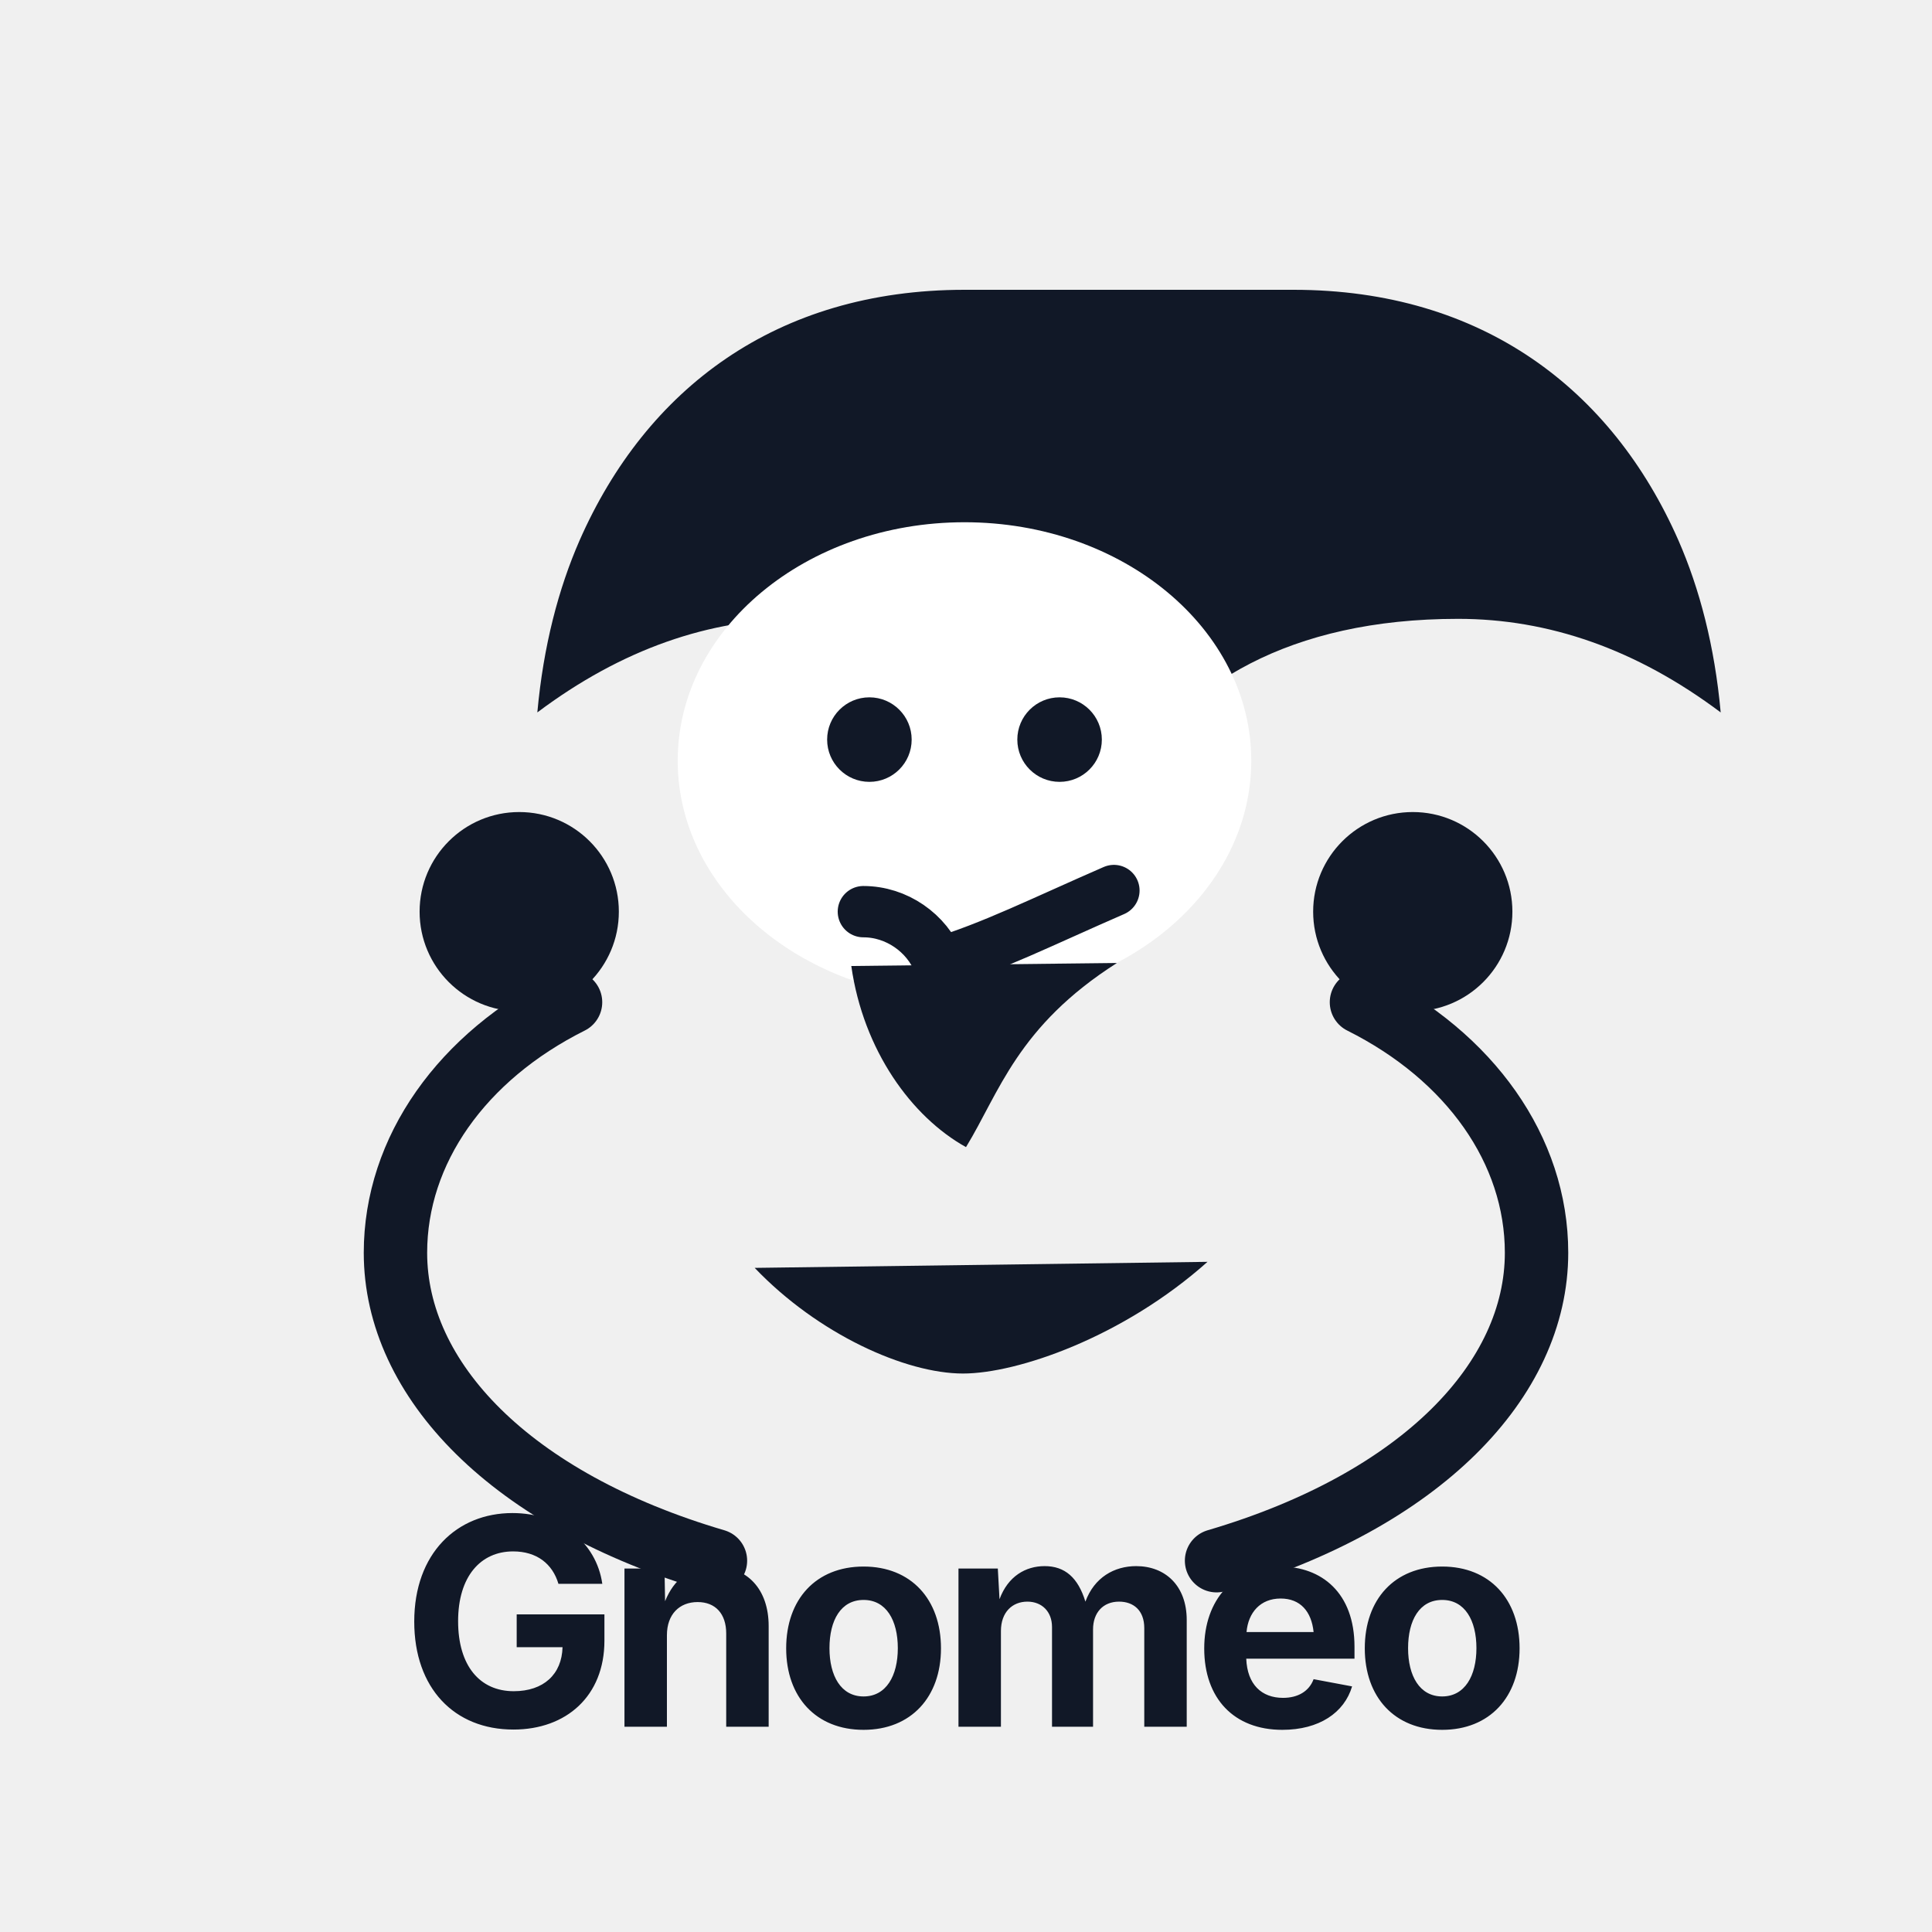
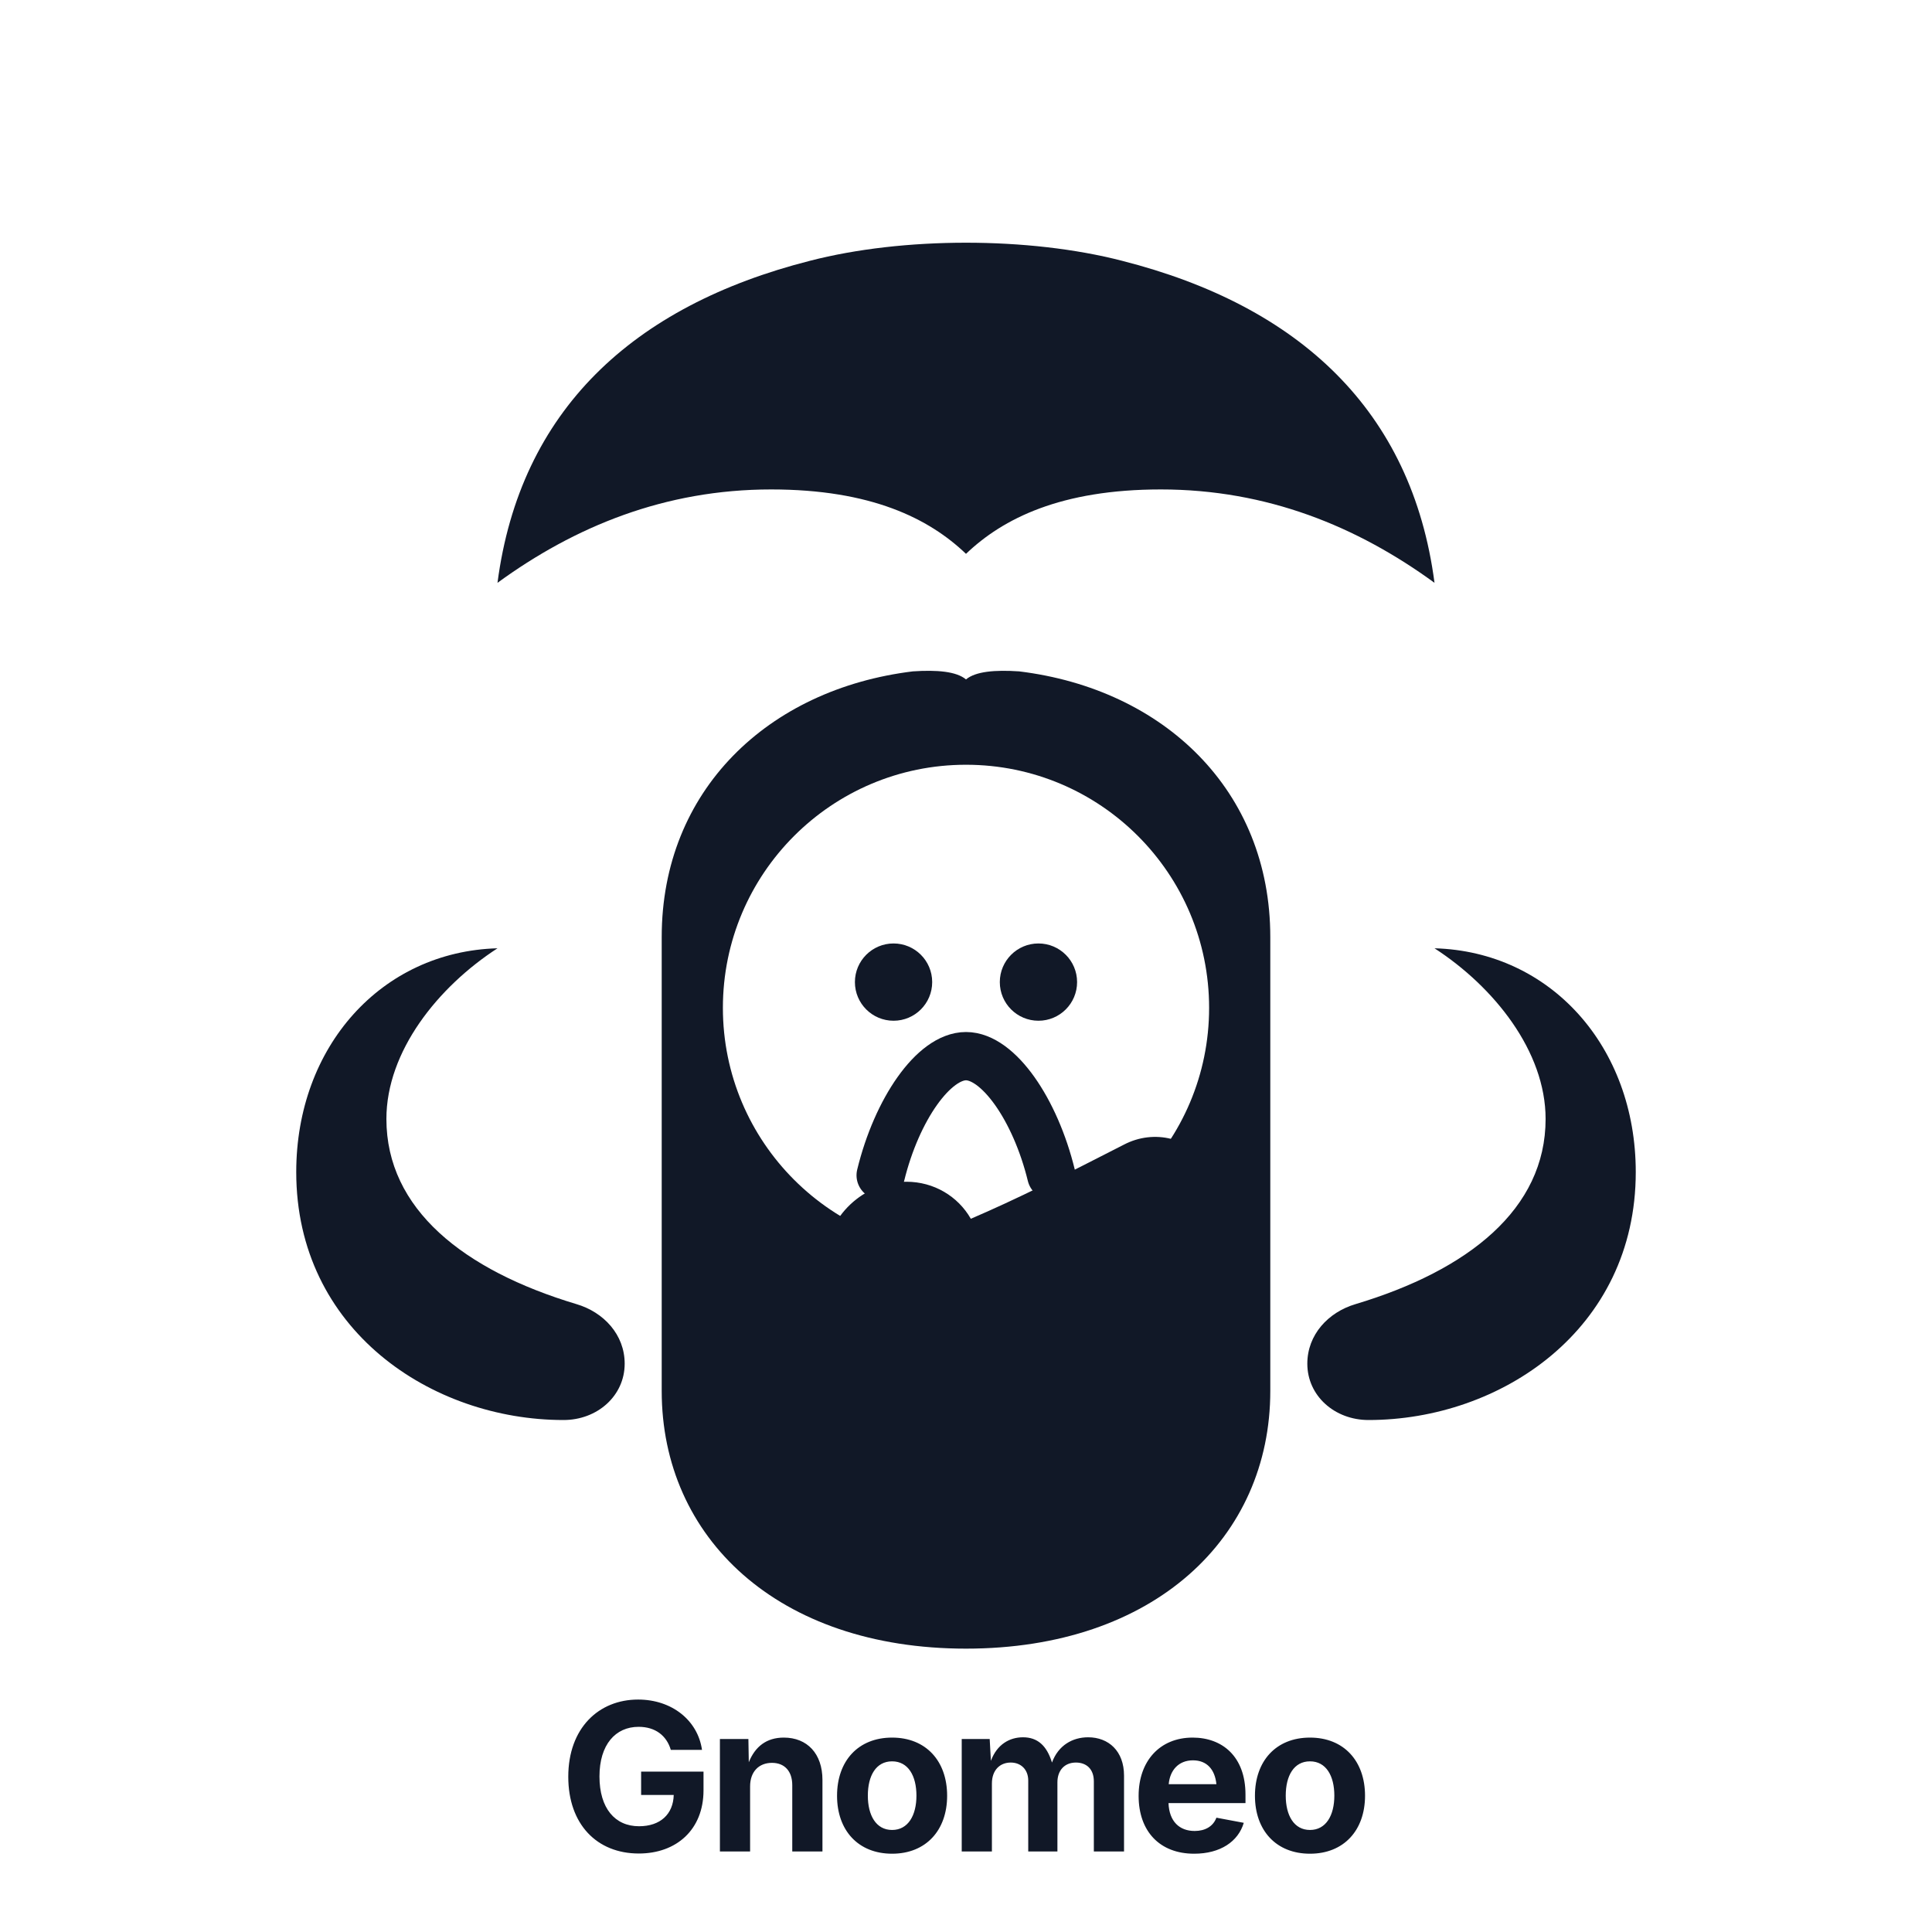
- <svg xmlns="http://www.w3.org/2000/svg" width="640" height="640" viewBox="0 0 640 640" fill="none" role="img" aria-label="Gnomeo logo">
-   <g transform="translate(0 12)">
-     <path d="M319.5 84C257 84 214 117 192 167c-7 16-12 35-14 57 28-21 57-31 87-31 56 0 91 22 109 52 18-30 53-52 109-52 30 0 59 10 87 31-2-22-7-41-14-57-22-50-65-83-127.5-83Zm0 0c-22 0-41 9-57 24-3 3-5 8-4 14l23 130h76l23-130c1-6-1-11-4-14-16-15-35-24-57-24Z" fill="#111827" />
-     <ellipse cx="319.5" cy="240" rx="95" ry="79" fill="#ffffff" />
-     <circle cx="288" cy="233" r="14" fill="#111827" />
-     <circle cx="351" cy="233" r="14" fill="#111827" />
-     <path d="M286 290c11 0 21 7 25 17 17-5 35-14 58-24" stroke="#111827" stroke-width="17" stroke-linecap="round" stroke-linejoin="round" />
-     <path d="M282 308c4 28 20 50 38 60 11-18 17-40 50-61" fill="#111827" />
-     <path d="M189 320c-36 18-58 49-58 83 0 42 38 82 106 102" stroke="#111827" stroke-width="21" stroke-linecap="round" />
-     <path d="M451 320c36 18 58 49 58 83 0 42-38 82-106 102" stroke="#111827" stroke-width="21" stroke-linecap="round" />
-     <circle cx="172" cy="290" r="33" fill="#111827" />
-     <circle cx="468" cy="290" r="33" fill="#111827" />
-     <path d="M250 408c21 22 50 35 69 35 18 0 53-12 81-37" fill="#111827" />
+ <svg xmlns="http://www.w3.org/2000/svg" width="1200" height="1200" viewBox="0 0 1200 1200" fill="none" role="img" aria-label="Gnomeo logo">
+   <rect width="1200" height="1200" fill="white" />
+   <g transform="translate(0 40)">
+     <path d="M309 322C323 215 393 150 503 122C561 107 639 107 697 122C807 150 877 215 891 322C843 287 787 264 721 264C659 264 623 282 600 304C577 282 541 264 479 264C413 264 357 287 309 322Z" fill="#111827" />
+     <path d="M309 549C272 573 240 613 240 655C240 711 288 749 358 770C375 775 388 789 388 807C388 827 371 842 350 842C268 842 184 786 184 688C184 610 237 551 309 549Z" fill="#111827" />
+     <path d="M891 549C963 551 1016 610 1016 688C1016 786 932 842 850 842C829 842 812 827 812 807C812 789 825 775 842 770C912 749 960 711 960 655C960 613 928 573 891 549Z" fill="#111827" />
+     <path d="M411 542C411 451 477 388 567 377C582 376 594 377 600 382C606 377 618 376 633 377C723 388 789 451 789 542V824C789 915 717 984 600 984C483 984 411 915 411 824V542Z" fill="#111827" />
+     <circle cx="600" cy="586" r="151" fill="white" />
+     <circle cx="555" cy="570" r="24" fill="#111827" />
+     <circle cx="645" cy="570" r="24" fill="#111827" />
+     <path d="M512 744C513 715 537 694 563 694C580 694 595 703 603 717C631 705 661 690 698 671C717 661 740 667 750 684C760 701 754 723 735 733L642 779C634 783 625 784 617 782L594 841C585 864 560 877 535 873C501 868 478 835 483 802C486 781 496 762 512 744Z" fill="#111827" />
+     <path d="M547 690C557 649 580 616 600 616C620 616 643 649 653 690" stroke="#111827" stroke-width="30" stroke-linecap="round" stroke-linejoin="round" />
+     <path d="M492 862C532 904 579 930 600 930C621 930 668 904 708 862H492Z" fill="#111827" />
+     <path d="M480 851C509 884 552 905 600 905C648 905 691 884 720 851" stroke="#111827" stroke-width="20" stroke-linecap="round" />
+     <text x="600" y="1110" text-anchor="middle" fill="#111827" font-family="Inter, ui-sans-serif, system-ui, -apple-system, BlinkMacSystemFont, 'Segoe UI', sans-serif" font-size="128" font-weight="700" letter-spacing="-4">Gnomeo</text>
  </g>
-   <text x="320" y="572" text-anchor="middle" fill="#111827" font-family="Inter, ui-sans-serif, system-ui, -apple-system, BlinkMacSystemFont, 'Segoe UI', sans-serif" font-size="96" font-weight="700" letter-spacing="-4">Gnomeo</text>
</svg>
